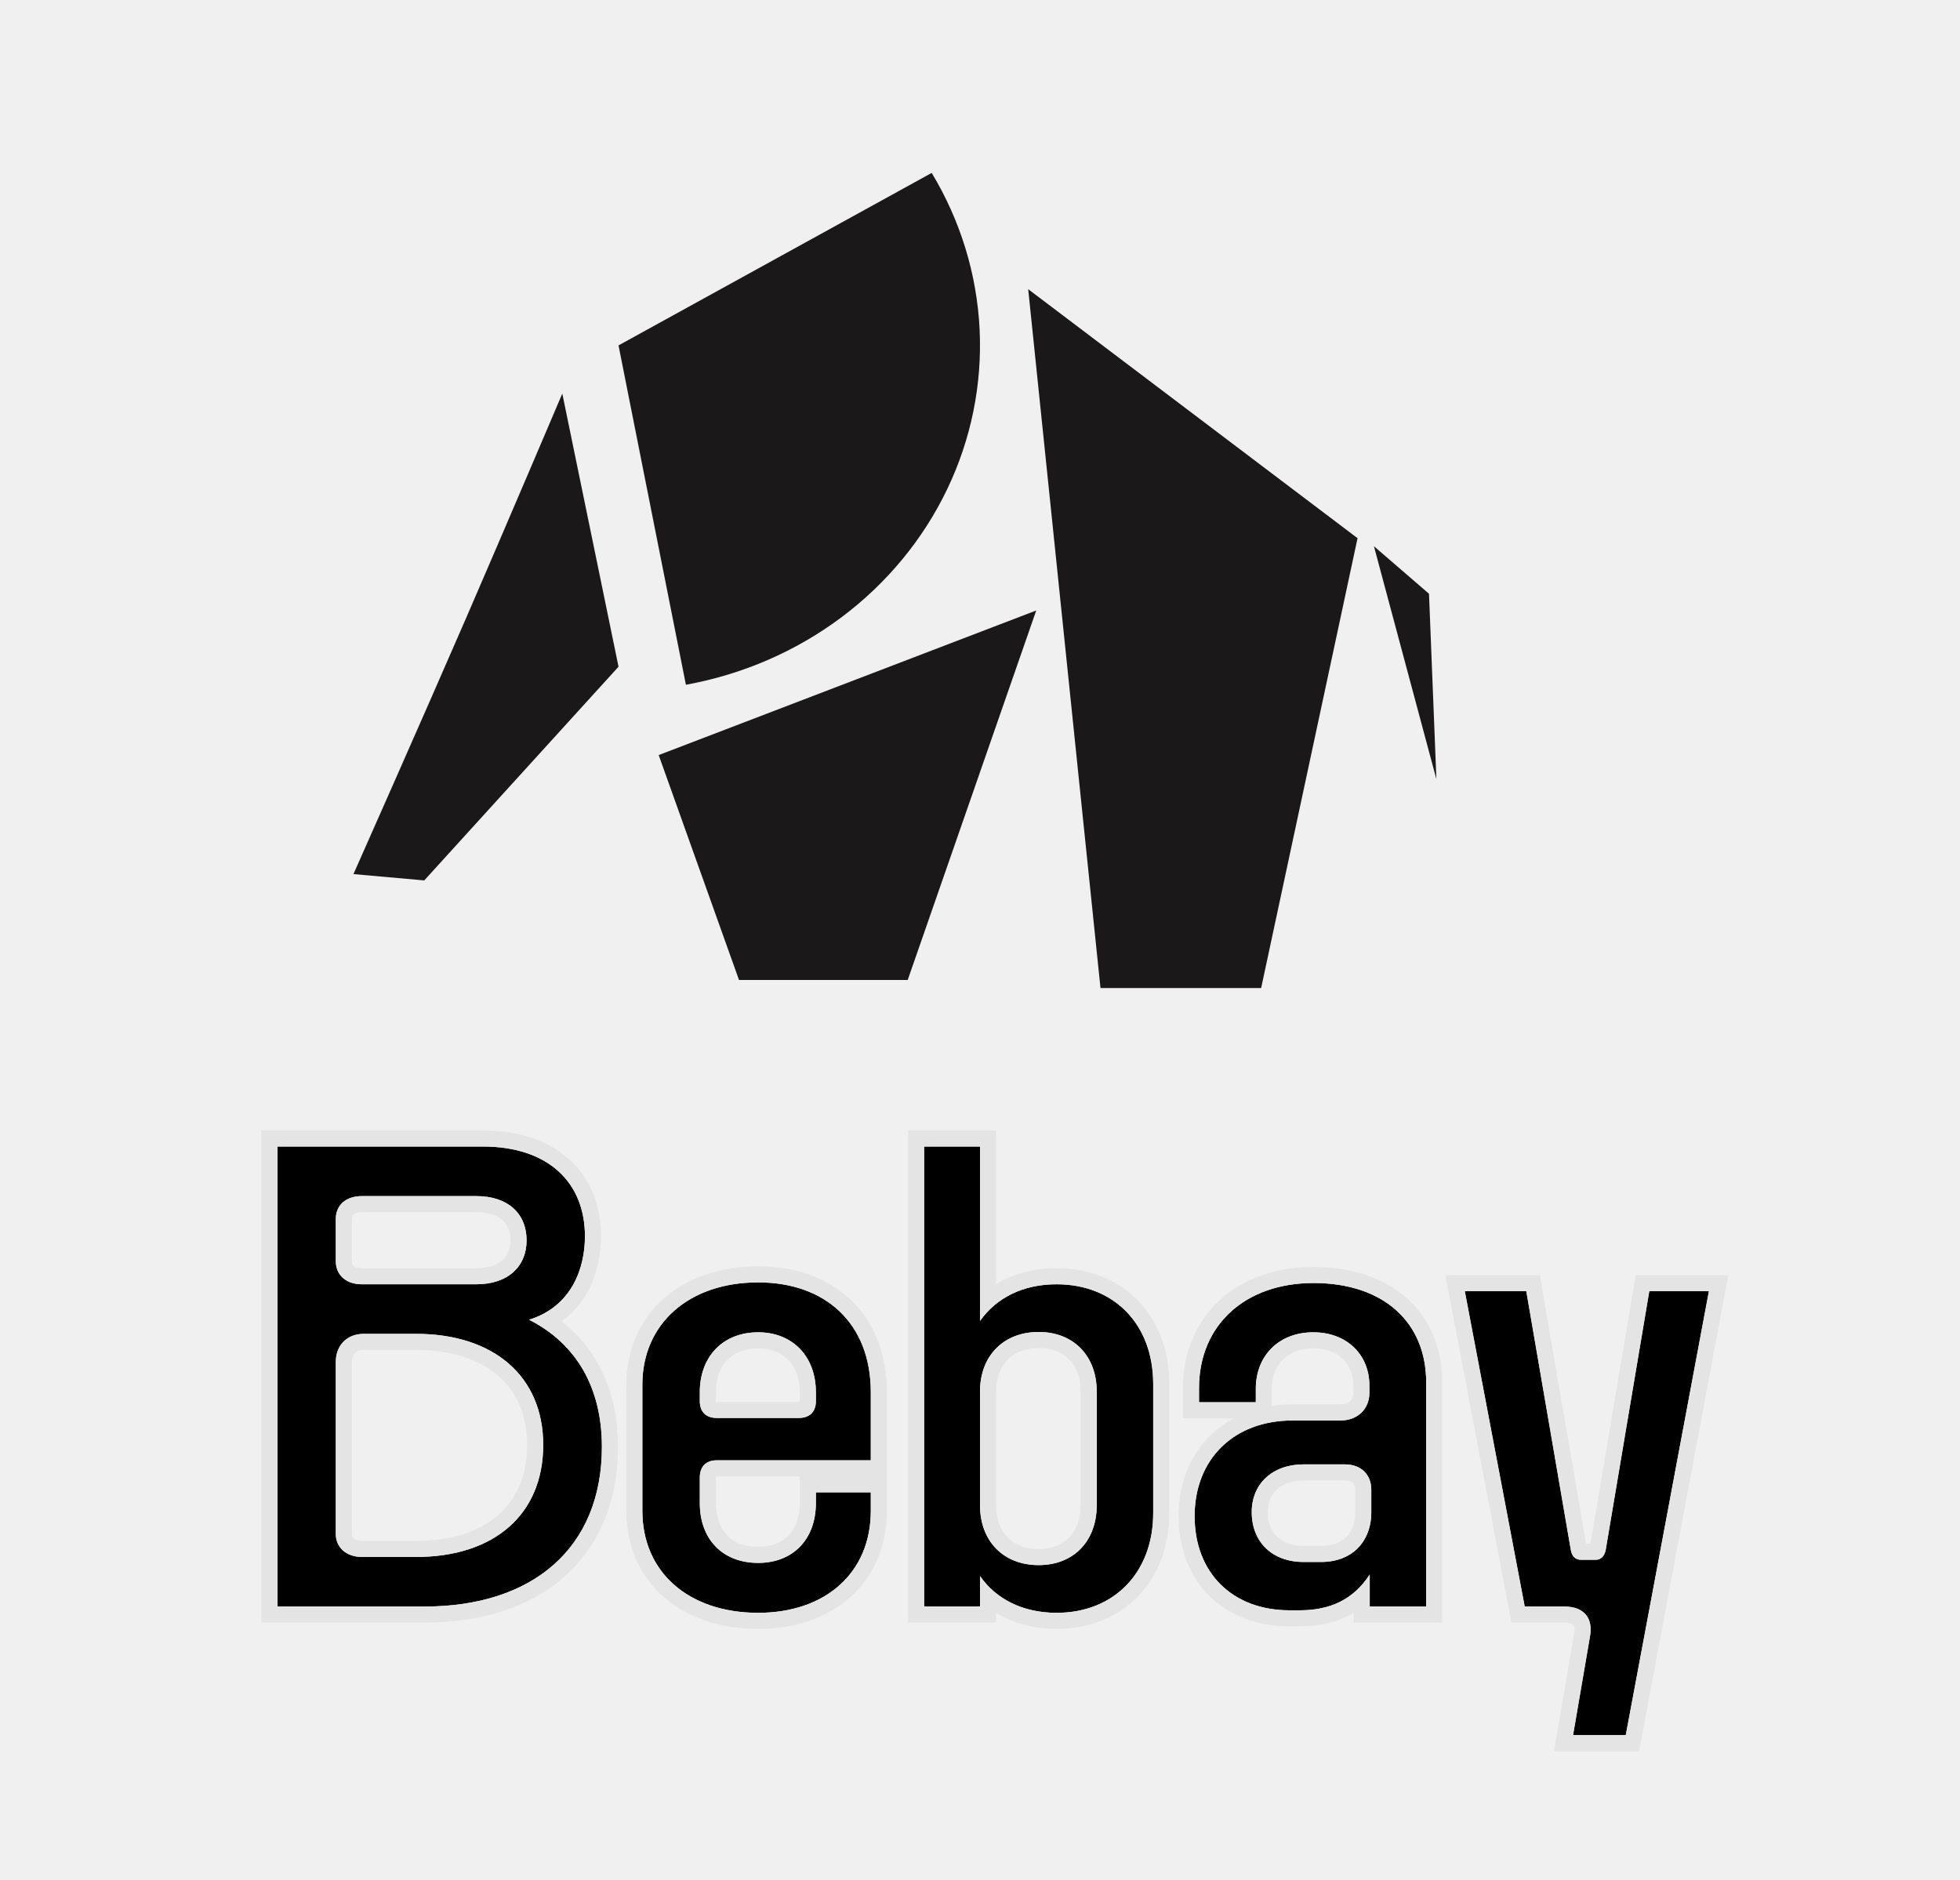
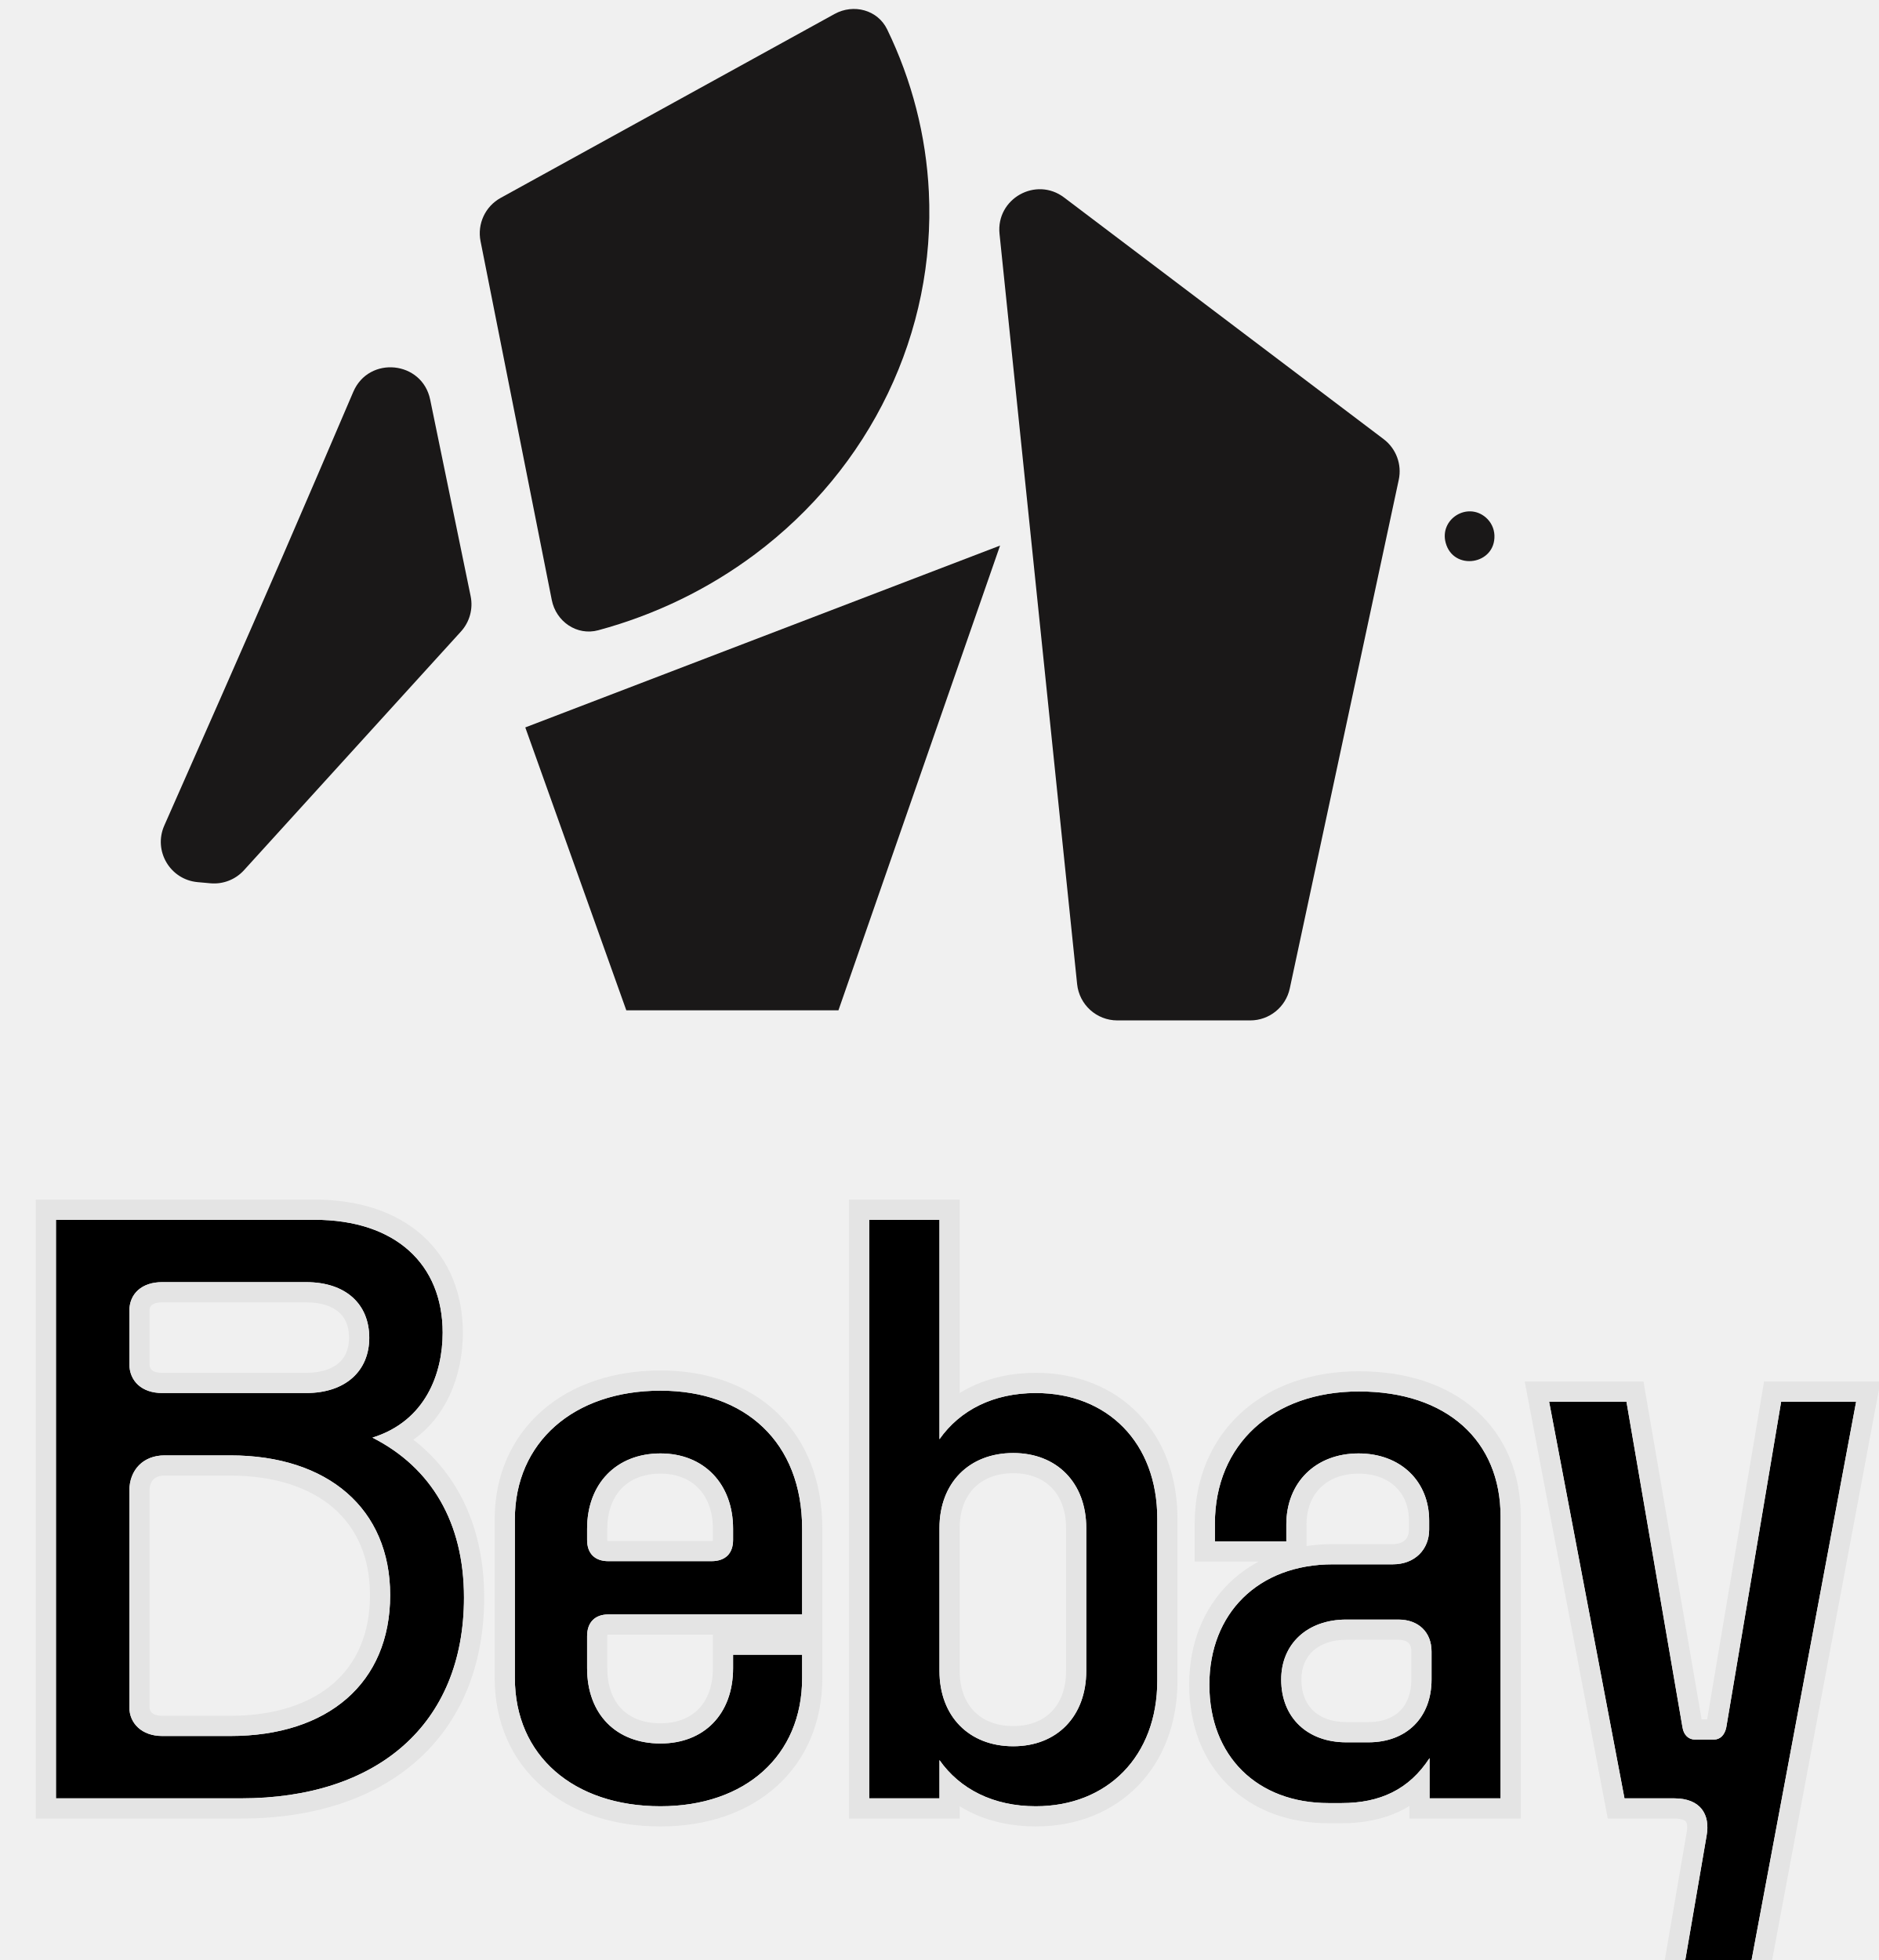
- <svg xmlns="http://www.w3.org/2000/svg" width="122" height="117" viewBox="0 0 122 117" fill="none">
-   <mask id="path-1-outside-1_208_285" maskUnits="userSpaceOnUse" x="16" y="70" width="92" height="40" fill="black">
-     <rect fill="white" x="16" y="70" width="92" height="40" />
-     <path d="M17.27 100V71.367H30.062C34.086 71.367 36.41 73.574 36.41 76.953C36.41 78.965 35.57 81.328 32.934 82.148C35.863 83.633 37.465 86.367 37.465 90.059C37.465 96.367 33.148 100 26.43 100H17.27ZM20.902 95.488C20.902 96.309 21.547 96.914 22.523 96.914H25.902C30.727 96.914 33.812 94.297 33.812 89.941C33.812 85.664 30.727 83.027 25.902 83.027H22.641C21.605 83.027 20.902 83.731 20.902 84.785V95.488ZM20.902 78.496C20.902 79.356 21.527 79.941 22.523 79.941H29.652C31.625 79.941 32.777 78.828 32.777 77.207C32.777 75.547 31.625 74.453 29.652 74.453H22.523C21.527 74.453 20.902 75.019 20.902 75.879V78.496ZM47.191 100.391C42.895 100.391 39.984 97.891 39.984 94.043V86.191C39.984 82.383 42.895 79.824 47.191 79.824C51.391 79.824 54.203 82.383 54.203 86.66V90.898H44.613C43.949 90.898 43.559 91.289 43.559 91.973V93.555C43.559 95.84 45.004 97.285 47.191 97.285C49.34 97.285 50.785 95.84 50.785 93.555V92.891H54.203V94.043C54.203 97.891 51.391 100.391 47.191 100.391ZM43.559 87.207C43.559 87.891 43.949 88.262 44.613 88.262H49.711C50.395 88.262 50.785 87.891 50.785 87.207V86.66C50.785 84.434 49.34 82.93 47.191 82.93C45.004 82.93 43.559 84.434 43.559 86.66V87.207ZM57.523 100V71.367H61V82.227C62.016 80.781 63.676 79.941 65.766 79.941C69.32 79.941 71.781 82.402 71.781 86.152V94.18C71.781 97.91 69.32 100.391 65.766 100.391C63.676 100.391 62.016 99.551 61 98.106V100H57.523ZM61 93.691C61 95.938 62.465 97.422 64.652 97.422C66.82 97.422 68.266 95.938 68.266 93.691V86.621C68.266 84.394 66.82 82.91 64.652 82.91C62.465 82.91 61 84.394 61 86.621V93.691ZM80.258 100.234C76.742 100.234 74.359 97.93 74.359 94.375C74.359 90.859 76.762 88.418 80.473 88.418H83.441C84.535 88.418 85.238 87.676 85.238 86.699V86.25C85.238 84.316 83.832 82.93 81.742 82.93C79.613 82.93 78.168 84.375 78.168 86.445V87.285H74.633V86.406C74.633 82.481 77.504 79.863 81.762 79.863C86.117 79.863 88.773 82.305 88.773 86.055V100H85.258V98.008C84.242 99.57 82.797 100.234 80.902 100.234H80.258ZM77.914 94.121C77.914 95.996 79.203 97.227 81.137 97.227H82.231C84.125 97.227 85.356 95.996 85.356 94.121V92.734C85.356 91.777 84.711 91.152 83.715 91.152H81.137C79.203 91.152 77.914 92.363 77.914 94.121ZM102.66 80.371H106.371L101.195 108.008H97.914L98.969 101.855C99.164 100.781 98.656 100 97.367 100H94.906L91.176 80.371H95.004L97.777 96.484C97.836 96.875 98.09 97.09 98.383 97.09H99.34C99.633 97.09 99.867 96.875 99.945 96.484L102.66 80.371Z" />
+ <svg xmlns="http://www.w3.org/2000/svg" width="93" height="97" viewBox="0 0 93 97" fill="none">
+   <mask id="path-1-outside-1_208_285" maskUnits="userSpaceOnUse" x="1" y="59" width="93" height="40" fill="black">
+     <rect fill="white" x="1" y="59" width="93" height="40" />
+     <path d="M2.77 89V60.367H15.562C19.586 60.367 21.91 62.574 21.91 65.953C21.91 67.965 21.07 70.328 18.434 71.148C21.363 72.633 22.965 75.367 22.965 79.059C22.965 85.367 18.648 89 11.93 89H2.77ZM6.402 84.488C6.402 85.309 7.047 85.914 8.023 85.914H11.402C16.227 85.914 19.312 83.297 19.312 78.941C19.312 74.664 16.227 72.027 11.402 72.027H8.141C7.105 72.027 6.402 72.731 6.402 73.785V84.488ZM6.402 67.496C6.402 68.356 7.027 68.941 8.023 68.941H15.152C17.125 68.941 18.277 67.828 18.277 66.207C18.277 64.547 17.125 63.453 15.152 63.453H8.023C7.027 63.453 6.402 64.019 6.402 64.879V67.496ZM32.691 89.391C28.395 89.391 25.484 86.891 25.484 83.043V75.191C25.484 71.383 28.395 68.824 32.691 68.824C36.891 68.824 39.703 71.383 39.703 75.66V79.898H30.113C29.449 79.898 29.059 80.289 29.059 80.973V82.555C29.059 84.84 30.504 86.285 32.691 86.285C34.84 86.285 36.285 84.84 36.285 82.555V81.891H39.703V83.043C39.703 86.891 36.891 89.391 32.691 89.391ZM29.059 76.207C29.059 76.891 29.449 77.262 30.113 77.262H35.211C35.895 77.262 36.285 76.891 36.285 76.207V75.66C36.285 73.434 34.84 71.93 32.691 71.93C30.504 71.93 29.059 73.434 29.059 75.66V76.207ZM43.023 89V60.367H46.5V71.227C47.516 69.781 49.176 68.941 51.266 68.941C54.82 68.941 57.281 71.402 57.281 75.152V83.18C57.281 86.91 54.82 89.391 51.266 89.391C49.176 89.391 47.516 88.551 46.5 87.106V89H43.023ZM46.5 82.691C46.5 84.938 47.965 86.422 50.152 86.422C52.32 86.422 53.766 84.938 53.766 82.691V75.621C53.766 73.394 52.32 71.91 50.152 71.91C47.965 71.91 46.5 73.394 46.5 75.621V82.691ZM65.758 89.234C62.242 89.234 59.859 86.93 59.859 83.375C59.859 79.859 62.262 77.418 65.973 77.418H68.941C70.035 77.418 70.738 76.676 70.738 75.699V75.25C70.738 73.316 69.332 71.93 67.242 71.93C65.113 71.93 63.668 73.375 63.668 75.445V76.285H60.133V75.406C60.133 71.481 63.004 68.863 67.262 68.863C71.617 68.863 74.273 71.305 74.273 75.055V89H70.758V87.008C69.742 88.57 68.297 89.234 66.402 89.234H65.758ZM63.414 83.121C63.414 84.996 64.703 86.227 66.637 86.227H67.731C69.625 86.227 70.856 84.996 70.856 83.121V81.734C70.856 80.777 70.211 80.152 69.215 80.152H66.637C64.703 80.152 63.414 81.363 63.414 83.121ZM88.16 69.371H91.871L86.695 97.008H83.414L84.469 90.856C84.664 89.781 84.156 89 82.867 89H80.406L76.676 69.371H80.504L83.277 85.484C83.336 85.875 83.59 86.09 83.883 86.09H84.84C85.133 86.09 85.367 85.875 85.445 85.484L88.16 69.371Z" />
  </mask>
-   <path d="M17.27 100V71.367H30.062C34.086 71.367 36.41 73.574 36.41 76.953C36.41 78.965 35.57 81.328 32.934 82.148C35.863 83.633 37.465 86.367 37.465 90.059C37.465 96.367 33.148 100 26.43 100H17.27ZM20.902 95.488C20.902 96.309 21.547 96.914 22.523 96.914H25.902C30.727 96.914 33.812 94.297 33.812 89.941C33.812 85.664 30.727 83.027 25.902 83.027H22.641C21.605 83.027 20.902 83.731 20.902 84.785V95.488ZM20.902 78.496C20.902 79.356 21.527 79.941 22.523 79.941H29.652C31.625 79.941 32.777 78.828 32.777 77.207C32.777 75.547 31.625 74.453 29.652 74.453H22.523C21.527 74.453 20.902 75.019 20.902 75.879V78.496ZM47.191 100.391C42.895 100.391 39.984 97.891 39.984 94.043V86.191C39.984 82.383 42.895 79.824 47.191 79.824C51.391 79.824 54.203 82.383 54.203 86.66V90.898H44.613C43.949 90.898 43.559 91.289 43.559 91.973V93.555C43.559 95.84 45.004 97.285 47.191 97.285C49.34 97.285 50.785 95.84 50.785 93.555V92.891H54.203V94.043C54.203 97.891 51.391 100.391 47.191 100.391ZM43.559 87.207C43.559 87.891 43.949 88.262 44.613 88.262H49.711C50.395 88.262 50.785 87.891 50.785 87.207V86.66C50.785 84.434 49.34 82.93 47.191 82.93C45.004 82.93 43.559 84.434 43.559 86.66V87.207ZM57.523 100V71.367H61V82.227C62.016 80.781 63.676 79.941 65.766 79.941C69.32 79.941 71.781 82.402 71.781 86.152V94.18C71.781 97.91 69.32 100.391 65.766 100.391C63.676 100.391 62.016 99.551 61 98.106V100H57.523ZM61 93.691C61 95.938 62.465 97.422 64.652 97.422C66.82 97.422 68.266 95.938 68.266 93.691V86.621C68.266 84.394 66.82 82.91 64.652 82.91C62.465 82.91 61 84.394 61 86.621V93.691ZM80.258 100.234C76.742 100.234 74.359 97.93 74.359 94.375C74.359 90.859 76.762 88.418 80.473 88.418H83.441C84.535 88.418 85.238 87.676 85.238 86.699V86.25C85.238 84.316 83.832 82.93 81.742 82.93C79.613 82.93 78.168 84.375 78.168 86.445V87.285H74.633V86.406C74.633 82.481 77.504 79.863 81.762 79.863C86.117 79.863 88.773 82.305 88.773 86.055V100H85.258V98.008C84.242 99.57 82.797 100.234 80.902 100.234H80.258ZM77.914 94.121C77.914 95.996 79.203 97.227 81.137 97.227H82.231C84.125 97.227 85.356 95.996 85.356 94.121V92.734C85.356 91.777 84.711 91.152 83.715 91.152H81.137C79.203 91.152 77.914 92.363 77.914 94.121ZM102.66 80.371H106.371L101.195 108.008H97.914L98.969 101.855C99.164 100.781 98.656 100 97.367 100H94.906L91.176 80.371H95.004L97.777 96.484C97.836 96.875 98.09 97.09 98.383 97.09H99.34C99.633 97.09 99.867 96.875 99.945 96.484L102.66 80.371Z" fill="black" />
-   <path d="M17.27 100H16.27V101H17.27V100ZM17.27 71.367V70.367H16.27V71.367H17.27ZM32.934 82.148L32.636 81.194L30.282 81.926L32.482 83.04L32.934 82.148ZM18.27 100V71.367H16.27V100H18.27ZM17.27 72.367H30.062V70.367H17.27V72.367ZM30.062 72.367C31.897 72.367 33.222 72.869 34.077 73.637C34.919 74.394 35.41 75.504 35.41 76.953H37.41C37.41 75.023 36.739 73.34 35.413 72.149C34.1 70.969 32.251 70.367 30.062 70.367V72.367ZM35.41 76.953C35.41 78.733 34.687 80.556 32.636 81.194L33.231 83.103C36.454 82.101 37.41 79.197 37.41 76.953H35.41ZM32.482 83.04C35.037 84.335 36.465 86.699 36.465 90.059H38.465C38.465 86.035 36.69 82.931 33.386 81.256L32.482 83.04ZM36.465 90.059C36.465 92.972 35.477 95.167 33.804 96.646C32.116 98.139 29.617 99 26.43 99V101C29.961 101 32.98 100.045 35.129 98.144C37.294 96.23 38.465 93.454 38.465 90.059H36.465ZM26.43 99H17.27V101H26.43V99ZM19.902 95.488C19.902 96.174 20.178 96.804 20.679 97.253C21.174 97.697 21.829 97.914 22.523 97.914V95.914C22.241 95.914 22.086 95.829 22.014 95.764C21.949 95.706 21.902 95.623 21.902 95.488H19.902ZM22.523 97.914H25.902V95.914H22.523V97.914ZM25.902 97.914C28.488 97.914 30.721 97.212 32.324 95.815C33.943 94.403 34.812 92.371 34.812 89.941H32.812C32.812 91.868 32.139 93.322 31.009 94.307C29.863 95.307 28.141 95.914 25.902 95.914V97.914ZM34.812 89.941C34.812 87.546 33.939 85.53 32.322 84.125C30.721 82.735 28.489 82.027 25.902 82.027V84.027C28.14 84.027 29.863 84.638 31.011 85.635C32.143 86.619 32.812 88.059 32.812 89.941H34.812ZM25.902 82.027H22.641V84.027H25.902V82.027ZM22.641 82.027C21.891 82.027 21.189 82.287 20.673 82.806C20.158 83.326 19.902 84.031 19.902 84.785H21.902C21.902 84.485 21.998 84.311 22.093 84.215C22.188 84.12 22.355 84.027 22.641 84.027V82.027ZM19.902 84.785V95.488H21.902V84.785H19.902ZM19.902 78.496C19.902 79.181 20.159 79.821 20.669 80.283C21.17 80.736 21.832 80.941 22.523 80.941V78.941C22.219 78.941 22.07 78.854 22.01 78.799C21.959 78.753 21.902 78.671 21.902 78.496H19.902ZM22.523 80.941H29.652V78.941H22.523V80.941ZM29.652 80.941C30.823 80.941 31.863 80.609 32.623 79.926C33.394 79.233 33.777 78.266 33.777 77.207H31.777C31.777 77.769 31.585 78.169 31.286 78.439C30.977 78.717 30.454 78.941 29.652 78.941V80.941ZM33.777 77.207C33.777 76.134 33.398 75.16 32.623 74.464C31.861 73.778 30.818 73.453 29.652 73.453V75.453C30.459 75.453 30.979 75.675 31.286 75.951C31.581 76.216 31.777 76.62 31.777 77.207H33.777ZM29.652 73.453H22.523V75.453H29.652V73.453ZM22.523 73.453C21.84 73.453 21.18 73.649 20.676 74.096C20.16 74.553 19.902 75.192 19.902 75.879H21.902C21.902 75.706 21.957 75.632 22.003 75.592C22.061 75.541 22.21 75.453 22.523 75.453V73.453ZM19.902 75.879V78.496H21.902V75.879H19.902ZM54.203 90.898V91.898H55.203V90.898H54.203ZM50.785 92.891V91.891H49.785V92.891H50.785ZM54.203 92.891H55.203V91.891H54.203V92.891ZM47.191 99.391C45.232 99.391 43.681 98.822 42.635 97.907C41.601 97.003 40.984 95.698 40.984 94.043H38.984C38.984 96.236 39.822 98.104 41.318 99.412C42.801 100.709 44.853 101.391 47.191 101.391V99.391ZM40.984 94.043V86.191H38.984V94.043H40.984ZM40.984 86.191C40.984 84.558 41.6 83.245 42.638 82.329C43.687 81.404 45.238 80.824 47.191 80.824V78.824C44.848 78.824 42.796 79.523 41.315 80.83C39.824 82.146 38.984 84.016 38.984 86.191H40.984ZM47.191 80.824C49.089 80.824 50.575 81.399 51.581 82.361C52.581 83.317 53.203 84.748 53.203 86.66H55.203C55.203 84.295 54.42 82.308 52.963 80.915C51.513 79.528 49.493 78.824 47.191 78.824V80.824ZM53.203 86.66V90.898H55.203V86.66H53.203ZM54.203 89.898H44.613V91.898H54.203V89.898ZM44.613 89.898C44.086 89.898 43.539 90.058 43.125 90.477C42.713 90.894 42.559 91.443 42.559 91.973H44.559C44.559 91.896 44.57 91.859 44.573 91.85C44.575 91.844 44.57 91.86 44.549 91.882C44.528 91.903 44.51 91.91 44.51 91.91C44.514 91.909 44.544 91.898 44.613 91.898V89.898ZM42.559 91.973V93.555H44.559V91.973H42.559ZM42.559 93.555C42.559 94.911 42.991 96.111 43.841 96.977C44.692 97.844 45.872 98.285 47.191 98.285V96.285C46.323 96.285 45.687 96.003 45.269 95.576C44.849 95.148 44.559 94.484 44.559 93.555H42.559ZM47.191 98.285C48.496 98.285 49.666 97.841 50.511 96.974C51.353 96.109 51.785 94.911 51.785 93.555H49.785C49.785 94.484 49.495 95.15 49.077 95.579C48.662 96.006 48.035 96.285 47.191 96.285V98.285ZM51.785 93.555V92.891H49.785V93.555H51.785ZM50.785 93.891H54.203V91.891H50.785V93.891ZM53.203 92.891V94.043H55.203V92.891H53.203ZM53.203 94.043C53.203 95.709 52.602 97.017 51.603 97.917C50.593 98.826 49.096 99.391 47.191 99.391V101.391C49.487 101.391 51.495 100.706 52.941 99.403C54.398 98.091 55.203 96.225 55.203 94.043H53.203ZM42.559 87.207C42.559 87.737 42.714 88.287 43.135 88.703C43.553 89.115 44.099 89.262 44.613 89.262V87.262C44.539 87.262 44.504 87.251 44.498 87.249C44.496 87.248 44.5 87.249 44.509 87.255C44.517 87.26 44.528 87.268 44.539 87.279C44.55 87.29 44.559 87.301 44.565 87.31C44.57 87.319 44.572 87.324 44.571 87.322C44.57 87.318 44.559 87.284 44.559 87.207H42.559ZM44.613 89.262H49.711V87.262H44.613V89.262ZM49.711 89.262C50.227 89.262 50.778 89.12 51.202 88.707C51.63 88.291 51.785 87.738 51.785 87.207H49.785C49.785 87.284 49.774 87.317 49.773 87.32C49.773 87.322 49.775 87.316 49.781 87.306C49.787 87.296 49.796 87.285 49.807 87.274C49.831 87.25 49.85 87.245 49.843 87.247C49.833 87.25 49.793 87.262 49.711 87.262V89.262ZM51.785 87.207V86.66H49.785V87.207H51.785ZM51.785 86.66C51.785 85.328 51.349 84.134 50.514 83.266C49.676 82.396 48.507 81.93 47.191 81.93V83.93C48.024 83.93 48.652 84.216 49.074 84.653C49.498 85.095 49.785 85.766 49.785 86.66H51.785ZM47.191 81.93C45.861 81.93 44.682 82.392 43.837 83.264C42.995 84.132 42.559 85.328 42.559 86.66H44.559C44.559 85.766 44.845 85.097 45.272 84.656C45.697 84.219 46.334 83.93 47.191 83.93V81.93ZM42.559 86.66V87.207H44.559V86.66H42.559ZM57.523 100H56.523V101H57.523V100ZM57.523 71.367V70.367H56.523V71.367H57.523ZM61 71.367H62V70.367H61V71.367ZM61 82.227H60V85.389L61.818 82.802L61 82.227ZM61 98.106L61.818 97.531L60 94.943V98.106H61ZM61 100V101H62V100H61ZM58.523 100V71.367H56.523V100H58.523ZM57.523 72.367H61V70.367H57.523V72.367ZM60 71.367V82.227H62V71.367H60ZM61.818 82.802C62.624 81.654 63.961 80.941 65.766 80.941V78.941C63.391 78.941 61.407 79.908 60.182 81.652L61.818 82.802ZM65.766 80.941C67.305 80.941 68.541 81.47 69.391 82.34C70.243 83.211 70.781 84.5 70.781 86.152H72.781C72.781 84.055 72.089 82.238 70.822 80.942C69.553 79.644 67.781 78.941 65.766 78.941V80.941ZM70.781 86.152V94.18H72.781V86.152H70.781ZM70.781 94.18C70.781 95.821 70.244 97.111 69.391 97.986C68.539 98.859 67.303 99.391 65.766 99.391V101.391C67.783 101.391 69.555 100.682 70.822 99.382C72.088 98.084 72.781 96.269 72.781 94.18H70.781ZM65.766 99.391C63.961 99.391 62.624 98.678 61.818 97.531L60.182 98.68C61.407 100.424 63.391 101.391 65.766 101.391V99.391ZM60 98.106V100H62V98.106H60ZM61 99H57.523V101H61V99ZM60 93.691C60 95.035 60.442 96.233 61.292 97.099C62.144 97.967 63.326 98.422 64.652 98.422V96.422C63.791 96.422 63.148 96.135 62.72 95.698C62.29 95.261 62 94.594 62 93.691H60ZM64.652 98.422C65.972 98.422 67.146 97.965 67.99 97.095C68.831 96.228 69.266 95.032 69.266 93.691H67.266C67.266 94.597 66.978 95.266 66.554 95.703C66.133 96.137 65.501 96.422 64.652 96.422V98.422ZM69.266 93.691V86.621H67.266V93.691H69.266ZM69.266 86.621C69.266 85.288 68.829 84.097 67.989 83.233C67.145 82.367 65.972 81.91 64.652 81.91V83.91C65.501 83.91 66.134 84.196 66.555 84.628C66.979 85.063 67.266 85.727 67.266 86.621H69.266ZM64.652 81.91C63.326 81.91 62.145 82.365 61.293 83.229C60.444 84.092 60 85.285 60 86.621H62C62 85.731 62.289 85.069 62.718 84.632C63.147 84.198 63.791 83.91 64.652 83.91V81.91ZM60 86.621V93.691H62V86.621H60ZM78.168 87.285V88.285H79.168V87.285H78.168ZM74.633 87.285H73.633V88.285H74.633V87.285ZM88.773 100V101H89.773V100H88.773ZM85.258 100H84.258V101H85.258V100ZM85.258 98.008H86.258V94.634L84.419 97.463L85.258 98.008ZM80.258 99.234C78.722 99.234 77.513 98.735 76.692 97.926C75.873 97.118 75.359 95.923 75.359 94.375H73.359C73.359 96.382 74.037 98.116 75.288 99.35C76.538 100.582 78.278 101.234 80.258 101.234V99.234ZM75.359 94.375C75.359 92.851 75.876 91.629 76.727 90.79C77.578 89.951 78.841 89.418 80.473 89.418V87.418C78.393 87.418 76.6 88.106 75.322 89.366C74.044 90.626 73.359 92.384 73.359 94.375H75.359ZM80.473 89.418H83.441V87.418H80.473V89.418ZM83.441 89.418C84.221 89.418 84.932 89.149 85.451 88.638C85.97 88.127 86.238 87.433 86.238 86.699H84.238C84.238 86.942 84.155 87.108 84.049 87.212C83.943 87.316 83.756 87.418 83.441 87.418V89.418ZM86.238 86.699V86.25H84.238V86.699H86.238ZM86.238 86.25C86.238 85.032 85.79 83.935 84.966 83.143C84.145 82.354 83.012 81.93 81.742 81.93V83.93C82.562 83.93 83.177 84.198 83.581 84.586C83.983 84.972 84.238 85.534 84.238 86.25H86.238ZM81.742 81.93C80.446 81.93 79.29 82.374 78.454 83.2C77.617 84.027 77.168 85.171 77.168 86.445H79.168C79.168 85.649 79.441 85.036 79.86 84.622C80.279 84.208 80.909 83.93 81.742 83.93V81.93ZM77.168 86.445V87.285H79.168V86.445H77.168ZM78.168 86.285H74.633V88.285H78.168V86.285ZM75.633 87.285V86.406H73.633V87.285H75.633ZM75.633 86.406C75.633 84.7 76.25 83.34 77.276 82.4C78.31 81.453 79.837 80.863 81.762 80.863V78.863C79.429 78.863 77.391 79.582 75.925 80.925C74.451 82.275 73.633 84.187 73.633 86.406H75.633ZM81.762 80.863C83.758 80.863 85.252 81.421 86.235 82.299C87.206 83.165 87.773 84.429 87.773 86.055H89.773C89.773 83.931 89.013 82.098 87.567 80.807C86.133 79.526 84.121 78.863 81.762 78.863V80.863ZM87.773 86.055V100H89.773V86.055H87.773ZM88.773 99H85.258V101H88.773V99ZM86.258 100V98.008H84.258V100H86.258ZM84.419 97.463C83.616 98.699 82.513 99.234 80.902 99.234V101.234C83.081 101.234 84.868 100.442 86.096 98.553L84.419 97.463ZM80.902 99.234H80.258V101.234H80.902V99.234ZM76.914 94.121C76.914 95.296 77.323 96.345 78.107 97.098C78.887 97.848 79.956 98.227 81.137 98.227V96.227C80.384 96.227 79.841 95.99 79.493 95.656C79.149 95.325 78.914 94.821 78.914 94.121H76.914ZM81.137 98.227H82.231V96.227H81.137V98.227ZM82.231 98.227C83.398 98.227 84.448 97.843 85.209 97.086C85.97 96.328 86.356 95.282 86.356 94.121H84.356C84.356 94.835 84.126 95.342 83.798 95.668C83.47 95.995 82.957 96.227 82.231 96.227V98.227ZM86.356 94.121V92.734H84.356V94.121H86.356ZM86.356 92.734C86.356 92.024 86.111 91.355 85.603 90.865C85.099 90.378 84.424 90.152 83.715 90.152V92.152C84.002 92.152 84.147 92.239 84.214 92.304C84.278 92.365 84.356 92.487 84.356 92.734H86.356ZM83.715 90.152H81.137V92.152H83.715V90.152ZM81.137 90.152C79.961 90.152 78.899 90.523 78.121 91.244C77.337 91.97 76.914 92.986 76.914 94.121H78.914C78.914 93.498 79.136 93.03 79.48 92.711C79.83 92.387 80.379 92.152 81.137 92.152V90.152ZM102.66 80.371V79.371H101.815L101.674 80.205L102.66 80.371ZM106.371 80.371L107.354 80.555L107.576 79.371H106.371V80.371ZM101.195 108.008V109.008H102.025L102.178 108.192L101.195 108.008ZM97.914 108.008L96.928 107.839L96.728 109.008H97.914V108.008ZM98.969 101.855L97.985 101.677L97.983 101.687L98.969 101.855ZM94.906 100L93.924 100.187L94.078 101H94.906V100ZM91.176 80.371V79.371H89.968L90.193 80.558L91.176 80.371ZM95.004 80.371L95.989 80.201L95.847 79.371H95.004V80.371ZM97.777 96.484L98.766 96.336L98.765 96.325L98.763 96.315L97.777 96.484ZM99.945 96.484L100.926 96.68L100.929 96.665L100.931 96.65L99.945 96.484ZM102.66 81.371H106.371V79.371H102.66V81.371ZM105.388 80.187L100.212 107.824L102.178 108.192L107.354 80.555L105.388 80.187ZM101.195 107.008H97.914V109.008H101.195V107.008ZM98.9 108.177L99.954 102.024L97.983 101.687L96.928 107.839L98.9 108.177ZM99.953 102.034C100.082 101.321 100.009 100.529 99.505 99.9C98.993 99.26 98.207 99 97.367 99V101C97.817 101 97.929 101.131 97.944 101.15C97.968 101.18 98.05 101.316 97.985 101.677L99.953 102.034ZM97.367 99H94.906V101H97.367V99ZM95.889 99.813L92.158 80.184L90.193 80.558L93.924 100.187L95.889 99.813ZM91.176 81.371H95.004V79.371H91.176V81.371ZM94.018 80.541L96.792 96.654L98.763 96.315L95.989 80.201L94.018 80.541ZM96.788 96.633C96.907 97.421 97.507 98.09 98.383 98.09V96.09C98.49 96.09 98.602 96.133 98.683 96.21C98.76 96.284 98.768 96.348 98.766 96.336L96.788 96.633ZM98.383 98.09H99.34V96.09H98.383V98.09ZM99.34 98.09C100.251 98.09 100.785 97.384 100.926 96.68L98.965 96.288C98.956 96.335 98.954 96.287 99.024 96.218C99.06 96.183 99.109 96.149 99.17 96.124C99.23 96.1 99.289 96.09 99.34 96.09V98.09ZM100.931 96.65L103.646 80.537L101.674 80.205L98.959 96.318L100.931 96.65Z" fill="#E4E4E4" mask="url(#path-1-outside-1_208_285)" />
-   <path d="M46 61L41 47L64.5 38L56.5 61H46Z" fill="#1A1818" />
-   <path d="M84.5 33.5L64 18L68.5 61.5H78.5L84.5 33.5Z" fill="#1A1818" />
-   <path d="M57.993 10.763C59.787 13.736 60.809 17.076 60.976 20.504C61.142 23.932 60.448 27.348 58.95 30.466C57.452 33.585 55.195 36.316 52.367 38.431C49.539 40.546 46.222 41.983 42.694 42.623L38.5 21.5L57.993 10.763Z" fill="#1A1818" />
-   <path d="M26.408 54.802L38.5 41.5L35 24.5C35 24.5 31.367 33.043 29 38.5C26.299 44.727 22.001 54.409 22.001 54.409L26.408 54.802Z" fill="#1A1818" />
-   <path d="M89.408 48.501L85.52 34L88.948 36.959L89.408 48.501Z" fill="#1A1818" />
+   <path d="M2.77 89V60.367H15.562C19.586 60.367 21.91 62.574 21.91 65.953C21.91 67.965 21.07 70.328 18.434 71.148C21.363 72.633 22.965 75.367 22.965 79.059C22.965 85.367 18.648 89 11.93 89H2.77ZM6.402 84.488C6.402 85.309 7.047 85.914 8.023 85.914H11.402C16.227 85.914 19.312 83.297 19.312 78.941C19.312 74.664 16.227 72.027 11.402 72.027H8.141C7.105 72.027 6.402 72.731 6.402 73.785V84.488ZM6.402 67.496C6.402 68.356 7.027 68.941 8.023 68.941H15.152C17.125 68.941 18.277 67.828 18.277 66.207C18.277 64.547 17.125 63.453 15.152 63.453H8.023C7.027 63.453 6.402 64.019 6.402 64.879V67.496ZM32.691 89.391C28.395 89.391 25.484 86.891 25.484 83.043V75.191C25.484 71.383 28.395 68.824 32.691 68.824C36.891 68.824 39.703 71.383 39.703 75.66V79.898H30.113C29.449 79.898 29.059 80.289 29.059 80.973V82.555C29.059 84.84 30.504 86.285 32.691 86.285C34.84 86.285 36.285 84.84 36.285 82.555V81.891H39.703V83.043C39.703 86.891 36.891 89.391 32.691 89.391ZM29.059 76.207C29.059 76.891 29.449 77.262 30.113 77.262H35.211C35.895 77.262 36.285 76.891 36.285 76.207V75.66C36.285 73.434 34.84 71.93 32.691 71.93C30.504 71.93 29.059 73.434 29.059 75.66V76.207ZM43.023 89V60.367H46.5V71.227C47.516 69.781 49.176 68.941 51.266 68.941C54.82 68.941 57.281 71.402 57.281 75.152V83.18C57.281 86.91 54.82 89.391 51.266 89.391C49.176 89.391 47.516 88.551 46.5 87.106V89H43.023ZM46.5 82.691C46.5 84.938 47.965 86.422 50.152 86.422C52.32 86.422 53.766 84.938 53.766 82.691V75.621C53.766 73.394 52.32 71.91 50.152 71.91C47.965 71.91 46.5 73.394 46.5 75.621V82.691ZM65.758 89.234C62.242 89.234 59.859 86.93 59.859 83.375C59.859 79.859 62.262 77.418 65.973 77.418H68.941C70.035 77.418 70.738 76.676 70.738 75.699V75.25C70.738 73.316 69.332 71.93 67.242 71.93C65.113 71.93 63.668 73.375 63.668 75.445V76.285H60.133V75.406C60.133 71.481 63.004 68.863 67.262 68.863C71.617 68.863 74.273 71.305 74.273 75.055V89H70.758V87.008C69.742 88.57 68.297 89.234 66.402 89.234H65.758ZM63.414 83.121C63.414 84.996 64.703 86.227 66.637 86.227H67.731C69.625 86.227 70.856 84.996 70.856 83.121V81.734C70.856 80.777 70.211 80.152 69.215 80.152H66.637C64.703 80.152 63.414 81.363 63.414 83.121ZM88.16 69.371H91.871L86.695 97.008H83.414L84.469 90.856C84.664 89.781 84.156 89 82.867 89H80.406L76.676 69.371H80.504L83.277 85.484C83.336 85.875 83.59 86.09 83.883 86.09H84.84C85.133 86.09 85.367 85.875 85.445 85.484L88.16 69.371Z" fill="black" />
+   <path d="M2.77 89H1.77V90H2.77V89ZM2.77 60.367V59.367H1.77V60.367H2.77ZM18.434 71.148L18.137 70.194L15.782 70.926L17.982 72.04L18.434 71.148ZM3.77 89V60.367H1.77V89H3.77ZM2.77 61.367H15.562V59.367H2.77V61.367ZM15.562 61.367C17.397 61.367 18.722 61.869 19.577 62.637C20.419 63.394 20.91 64.504 20.91 65.953H22.91C22.91 64.023 22.239 62.34 20.913 61.149C19.6 59.969 17.751 59.367 15.562 59.367V61.367ZM20.91 65.953C20.91 67.733 20.187 69.556 18.137 70.194L18.731 72.103C21.954 71.101 22.91 68.197 22.91 65.953H20.91ZM17.982 72.04C20.537 73.335 21.965 75.699 21.965 79.059H23.965C23.965 75.035 22.19 71.931 18.886 70.256L17.982 72.04ZM21.965 79.059C21.965 81.972 20.977 84.167 19.304 85.646C17.616 87.139 15.117 88 11.93 88V90C15.461 90 18.48 89.044 20.629 87.144C22.794 85.23 23.965 82.454 23.965 79.059H21.965ZM11.93 88H2.77V90H11.93V88ZM5.402 84.488C5.402 85.174 5.678 85.804 6.179 86.253C6.674 86.697 7.329 86.914 8.023 86.914V84.914C7.741 84.914 7.586 84.829 7.514 84.764C7.449 84.706 7.402 84.623 7.402 84.488H5.402ZM8.023 86.914H11.402V84.914H8.023V86.914ZM11.402 86.914C13.988 86.914 16.221 86.212 17.824 84.815C19.443 83.403 20.312 81.371 20.312 78.941H18.312C18.312 80.868 17.639 82.322 16.509 83.307C15.363 84.307 13.641 84.914 11.402 84.914V86.914ZM20.312 78.941C20.312 76.546 19.439 74.53 17.822 73.125C16.221 71.735 13.989 71.027 11.402 71.027V73.027C13.639 73.027 15.363 73.638 16.511 74.635C17.643 75.619 18.312 77.059 18.312 78.941H20.312ZM11.402 71.027H8.141V73.027H11.402V71.027ZM8.141 71.027C7.391 71.027 6.689 71.287 6.173 71.806C5.658 72.326 5.402 73.031 5.402 73.785H7.402C7.402 73.485 7.498 73.311 7.593 73.215C7.688 73.12 7.855 73.027 8.141 73.027V71.027ZM5.402 73.785V84.488H7.402V73.785H5.402ZM5.402 67.496C5.402 68.181 5.659 68.821 6.169 69.283C6.67 69.736 7.332 69.941 8.023 69.941V67.941C7.719 67.941 7.57 67.854 7.51 67.799C7.459 67.753 7.402 67.671 7.402 67.496H5.402ZM8.023 69.941H15.152V67.941H8.023V69.941ZM15.152 69.941C16.323 69.941 17.363 69.609 18.123 68.926C18.893 68.233 19.277 67.266 19.277 66.207H17.277C17.277 66.769 17.085 67.169 16.786 67.439C16.477 67.717 15.954 67.941 15.152 67.941V69.941ZM19.277 66.207C19.277 65.134 18.898 64.16 18.123 63.464C17.361 62.778 16.318 62.453 15.152 62.453V64.453C15.959 64.453 16.479 64.675 16.786 64.951C17.081 65.216 17.277 65.62 17.277 66.207H19.277ZM15.152 62.453H8.023V64.453H15.152V62.453ZM8.023 62.453C7.34 62.453 6.68 62.649 6.176 63.096C5.66 63.553 5.402 64.192 5.402 64.879H7.402C7.402 64.706 7.457 64.632 7.503 64.592C7.561 64.541 7.71 64.453 8.023 64.453V62.453ZM5.402 64.879V67.496H7.402V64.879H5.402ZM39.703 79.898V80.898H40.703V79.898H39.703ZM36.285 81.891V80.891H35.285V81.891H36.285ZM39.703 81.891H40.703V80.891H39.703V81.891ZM32.691 88.391C30.732 88.391 29.181 87.822 28.135 86.907C27.101 86.003 26.484 84.698 26.484 83.043H24.484C24.484 85.236 25.322 87.104 26.818 88.412C28.301 89.709 30.354 90.391 32.691 90.391V88.391ZM26.484 83.043V75.191H24.484V83.043H26.484ZM26.484 75.191C26.484 73.558 27.1 72.245 28.138 71.329C29.187 70.404 30.738 69.824 32.691 69.824V67.824C30.348 67.824 28.296 68.523 26.815 69.83C25.323 71.146 24.484 73.016 24.484 75.191H26.484ZM32.691 69.824C34.589 69.824 36.075 70.399 37.081 71.361C38.08 72.317 38.703 73.748 38.703 75.66H40.703C40.703 73.295 39.92 71.308 38.463 69.915C37.013 68.528 34.993 67.824 32.691 67.824V69.824ZM38.703 75.66V79.898H40.703V75.66H38.703ZM39.703 78.898H30.113V80.898H39.703V78.898ZM30.113 78.898C29.586 78.898 29.039 79.058 28.625 79.477C28.213 79.894 28.059 80.443 28.059 80.973H30.059C30.059 80.896 30.07 80.859 30.073 80.85C30.075 80.844 30.07 80.86 30.049 80.882C30.028 80.903 30.01 80.91 30.01 80.91C30.014 80.909 30.044 80.898 30.113 80.898V78.898ZM28.059 80.973V82.555H30.059V80.973H28.059ZM28.059 82.555C28.059 83.911 28.491 85.111 29.341 85.977C30.192 86.844 31.372 87.285 32.691 87.285V85.285C31.823 85.285 31.187 85.003 30.768 84.576C30.349 84.148 30.059 83.484 30.059 82.555H28.059ZM32.691 87.285C33.996 87.285 35.166 86.841 36.011 85.974C36.853 85.109 37.285 83.911 37.285 82.555H35.285C35.285 83.484 34.995 84.15 34.577 84.579C34.162 85.006 33.535 85.285 32.691 85.285V87.285ZM37.285 82.555V81.891H35.285V82.555H37.285ZM36.285 82.891H39.703V80.891H36.285V82.891ZM38.703 81.891V83.043H40.703V81.891H38.703ZM38.703 83.043C38.703 84.709 38.102 86.017 37.103 86.917C36.093 87.826 34.595 88.391 32.691 88.391V90.391C34.987 90.391 36.995 89.706 38.441 88.403C39.898 87.091 40.703 85.225 40.703 83.043H38.703ZM28.059 76.207C28.059 76.737 28.214 77.287 28.635 77.703C29.053 78.115 29.599 78.262 30.113 78.262V76.262C30.039 76.262 30.004 76.251 29.998 76.249C29.996 76.248 30 76.249 30.009 76.255C30.017 76.26 30.028 76.268 30.039 76.279C30.05 76.29 30.059 76.301 30.064 76.31C30.07 76.319 30.072 76.324 30.071 76.322C30.07 76.318 30.059 76.284 30.059 76.207H28.059ZM30.113 78.262H35.211V76.262H30.113V78.262ZM35.211 78.262C35.727 78.262 36.278 78.12 36.702 77.707C37.13 77.291 37.285 76.738 37.285 76.207H35.285C35.285 76.284 35.274 76.317 35.273 76.32C35.273 76.322 35.275 76.316 35.281 76.306C35.287 76.296 35.296 76.285 35.307 76.274C35.331 76.25 35.35 76.245 35.343 76.247C35.333 76.25 35.293 76.262 35.211 76.262V78.262ZM37.285 76.207V75.66H35.285V76.207H37.285ZM37.285 75.66C37.285 74.328 36.849 73.134 36.014 72.266C35.176 71.396 34.007 70.93 32.691 70.93V72.93C33.524 72.93 34.152 73.216 34.574 73.653C34.998 74.095 35.285 74.766 35.285 75.66H37.285ZM32.691 70.93C31.361 70.93 30.182 71.392 29.337 72.264C28.494 73.132 28.059 74.328 28.059 75.66H30.059C30.059 74.766 30.345 74.097 30.772 73.656C31.197 73.219 31.834 72.93 32.691 72.93V70.93ZM28.059 75.66V76.207H30.059V75.66H28.059ZM43.023 89H42.023V90H43.023V89ZM43.023 60.367V59.367H42.023V60.367H43.023ZM46.5 60.367H47.5V59.367H46.5V60.367ZM46.5 71.227H45.5V74.389L47.318 71.802L46.5 71.227ZM46.5 87.106L47.318 86.531L45.5 83.943V87.106H46.5ZM46.5 89V90H47.5V89H46.5ZM44.023 89V60.367H42.023V89H44.023ZM43.023 61.367H46.5V59.367H43.023V61.367ZM45.5 60.367V71.227H47.5V60.367H45.5ZM47.318 71.802C48.124 70.654 49.461 69.941 51.266 69.941V67.941C48.891 67.941 46.907 68.908 45.682 70.652L47.318 71.802ZM51.266 69.941C52.806 69.941 54.041 70.47 54.891 71.34C55.743 72.211 56.281 73.5 56.281 75.152H58.281C58.281 73.055 57.589 71.238 56.322 69.942C55.053 68.644 53.281 67.941 51.266 67.941V69.941ZM56.281 75.152V83.18H58.281V75.152H56.281ZM56.281 83.18C56.281 84.821 55.744 86.111 54.891 86.986C54.039 87.859 52.803 88.391 51.266 88.391V90.391C53.283 90.391 55.055 89.682 56.322 88.382C57.588 87.084 58.281 85.269 58.281 83.18H56.281ZM51.266 88.391C49.461 88.391 48.124 87.678 47.318 86.531L45.682 87.68C46.907 89.424 48.891 90.391 51.266 90.391V88.391ZM45.5 87.106V89H47.5V87.106H45.5ZM46.5 88H43.023V90H46.5V88ZM45.5 82.691C45.5 84.035 45.942 85.233 46.792 86.099C47.644 86.967 48.826 87.422 50.152 87.422V85.422C49.291 85.422 48.648 85.135 48.22 84.698C47.79 84.261 47.5 83.594 47.5 82.691H45.5ZM50.152 87.422C51.472 87.422 52.646 86.965 53.49 86.095C54.331 85.228 54.766 84.032 54.766 82.691H52.766C52.766 83.597 52.478 84.266 52.054 84.703C51.633 85.137 51.001 85.422 50.152 85.422V87.422ZM54.766 82.691V75.621H52.766V82.691H54.766ZM54.766 75.621C54.766 74.288 54.329 73.097 53.488 72.233C52.645 71.367 51.472 70.91 50.152 70.91V72.91C51.001 72.91 51.634 73.196 52.056 73.628C52.479 74.063 52.766 74.727 52.766 75.621H54.766ZM50.152 70.91C48.826 70.91 47.645 71.365 46.793 72.229C45.944 73.092 45.5 74.285 45.5 75.621H47.5C47.5 74.731 47.789 74.069 48.218 73.632C48.647 73.198 49.291 72.91 50.152 72.91V70.91ZM45.5 75.621V82.691H47.5V75.621H45.5ZM63.668 76.285V77.285H64.668V76.285H63.668ZM60.133 76.285H59.133V77.285H60.133V76.285ZM74.273 89V90H75.273V89H74.273ZM70.758 89H69.758V90H70.758V89ZM70.758 87.008H71.758V83.634L69.919 86.463L70.758 87.008ZM65.758 88.234C64.222 88.234 63.013 87.735 62.192 86.926C61.373 86.118 60.859 84.923 60.859 83.375H58.859C58.859 85.382 59.537 87.116 60.788 88.35C62.038 89.582 63.778 90.234 65.758 90.234V88.234ZM60.859 83.375C60.859 81.851 61.376 80.629 62.227 79.79C63.078 78.951 64.341 78.418 65.973 78.418V76.418C63.893 76.418 62.1 77.106 60.822 78.366C59.544 79.626 58.859 81.384 58.859 83.375H60.859ZM65.973 78.418H68.941V76.418H65.973V78.418ZM68.941 78.418C69.721 78.418 70.432 78.149 70.951 77.638C71.47 77.127 71.738 76.433 71.738 75.699H69.738C69.738 75.942 69.655 76.108 69.549 76.212C69.443 76.316 69.256 76.418 68.941 76.418V78.418ZM71.738 75.699V75.25H69.738V75.699H71.738ZM71.738 75.25C71.738 74.032 71.29 72.935 70.466 72.143C69.645 71.354 68.512 70.93 67.242 70.93V72.93C68.062 72.93 68.677 73.198 69.081 73.586C69.483 73.972 69.738 74.534 69.738 75.25H71.738ZM67.242 70.93C65.946 70.93 64.79 71.374 63.954 72.2C63.117 73.027 62.668 74.171 62.668 75.445H64.668C64.668 74.649 64.941 74.036 65.36 73.622C65.779 73.208 66.409 72.93 67.242 72.93V70.93ZM62.668 75.445V76.285H64.668V75.445H62.668ZM63.668 75.285H60.133V77.285H63.668V75.285ZM61.133 76.285V75.406H59.133V76.285H61.133ZM61.133 75.406C61.133 73.7 61.75 72.34 62.776 71.4C63.81 70.453 65.337 69.863 67.262 69.863V67.863C64.929 67.863 62.891 68.582 61.425 69.925C59.951 71.275 59.133 73.187 59.133 75.406H61.133ZM67.262 69.863C69.258 69.863 70.752 70.421 71.735 71.299C72.706 72.165 73.273 73.429 73.273 75.055H75.273C75.273 72.931 74.513 71.098 73.067 69.807C71.633 68.526 69.621 67.863 67.262 67.863V69.863ZM73.273 75.055V89H75.273V75.055H73.273ZM74.273 88H70.758V90H74.273V88ZM71.758 89V87.008H69.758V89H71.758ZM69.919 86.463C69.116 87.699 68.013 88.234 66.402 88.234V90.234C68.581 90.234 70.368 89.442 71.596 87.553L69.919 86.463ZM66.402 88.234H65.758V90.234H66.402V88.234ZM62.414 83.121C62.414 84.296 62.824 85.345 63.607 86.098C64.387 86.848 65.456 87.227 66.637 87.227V85.227C65.884 85.227 65.341 84.99 64.993 84.656C64.649 84.325 64.414 83.821 64.414 83.121H62.414ZM66.637 87.227H67.731V85.227H66.637V87.227ZM67.731 87.227C68.898 87.227 69.948 86.843 70.709 86.086C71.47 85.328 71.856 84.282 71.856 83.121H69.856C69.856 83.835 69.626 84.342 69.298 84.668C68.97 84.995 68.457 85.227 67.731 85.227V87.227ZM71.856 83.121V81.734H69.856V83.121H71.856ZM71.856 81.734C71.856 81.024 71.611 80.355 71.103 79.865C70.599 79.378 69.924 79.152 69.215 79.152V81.152C69.502 81.152 69.647 81.239 69.714 81.304C69.778 81.365 69.856 81.487 69.856 81.734H71.856ZM69.215 79.152H66.637V81.152H69.215V79.152ZM66.637 79.152C65.461 79.152 64.399 79.523 63.621 80.244C62.837 80.97 62.414 81.986 62.414 83.121H64.414C64.414 82.498 64.636 82.03 64.98 81.711C65.33 81.387 65.879 81.152 66.637 81.152V79.152ZM88.16 69.371V68.371H87.314L87.174 69.205L88.16 69.371ZM91.871 69.371L92.854 69.555L93.076 68.371H91.871V69.371ZM86.695 97.008V98.008H87.525L87.678 97.192L86.695 97.008ZM83.414 97.008L82.428 96.839L82.228 98.008H83.414V97.008ZM84.469 90.856L83.485 90.677L83.483 90.686L84.469 90.856ZM80.406 89L79.424 89.187L79.578 90H80.406V89ZM76.676 69.371V68.371H75.468L75.693 69.558L76.676 69.371ZM80.504 69.371L81.489 69.201L81.347 68.371H80.504V69.371ZM83.277 85.484L84.266 85.336L84.265 85.325L84.263 85.315L83.277 85.484ZM85.445 85.484L86.426 85.68L86.429 85.665L86.431 85.65L85.445 85.484ZM88.16 70.371H91.871V68.371H88.16V70.371ZM90.888 69.187L85.712 96.824L87.678 97.192L92.854 69.555L90.888 69.187ZM86.695 96.008H83.414V98.008H86.695V96.008ZM84.4 97.177L85.454 91.024L83.483 90.686L82.428 96.839L84.4 97.177ZM85.453 91.034C85.582 90.321 85.509 89.529 85.005 88.9C84.493 88.26 83.707 88 82.867 88V90C83.317 90 83.429 90.131 83.444 90.15C83.468 90.18 83.55 90.316 83.485 90.677L85.453 91.034ZM82.867 88H80.406V90H82.867V88ZM81.389 88.813L77.658 69.184L75.693 69.558L79.424 89.187L81.389 88.813ZM76.676 70.371H80.504V68.371H76.676V70.371ZM79.518 69.541L82.292 85.654L84.263 85.315L81.489 69.201L79.518 69.541ZM82.288 85.633C82.407 86.421 83.007 87.09 83.883 87.09V85.09C83.99 85.09 84.102 85.133 84.183 85.21C84.26 85.284 84.268 85.348 84.266 85.336L82.288 85.633ZM83.883 87.09H84.84V85.09H83.883V87.09ZM84.84 87.09C85.751 87.09 86.285 86.384 86.426 85.68L84.465 85.288C84.456 85.335 84.454 85.287 84.524 85.218C84.56 85.183 84.609 85.149 84.67 85.124C84.73 85.1 84.789 85.09 84.84 85.09V87.09ZM86.431 85.65L89.146 69.537L87.174 69.205L84.459 85.318L86.431 85.65Z" fill="#E4E4E4" mask="url(#path-1-outside-1_208_285)" />
+   <path d="M31 50L26 36L49.5 27L41.5 50H31Z" fill="#1A1818" />
+   <path d="M68.484 21.732L52.669 9.774C51.274 8.72 49.293 9.836 49.473 11.575L53.314 48.706C53.42 49.725 54.279 50.5 55.304 50.5H61.883C62.826 50.5 63.641 49.841 63.839 48.919L69.233 23.746C69.396 22.986 69.104 22.2 68.484 21.732Z" fill="#1A1818" />
+   <path d="M41.309 0.691C42.249 0.173 43.441 0.486 43.91 1.452C45.136 3.977 45.84 6.711 45.975 9.504C46.142 12.932 45.447 16.348 43.949 19.466C42.452 22.585 40.195 25.316 37.367 27.431C35.057 29.158 32.422 30.433 29.612 31.191C28.558 31.476 27.523 30.765 27.311 29.694L23.785 11.935C23.615 11.081 24.018 10.214 24.781 9.794L41.309 0.691Z" fill="#1A1818" />
+   <path d="M12.076 43.067L22.816 31.253C23.246 30.78 23.424 30.13 23.295 29.504L21.292 19.776C20.897 17.855 18.258 17.59 17.486 19.393C16.362 22.022 15.055 25.068 14 27.5C12.165 31.731 9.593 37.556 8.132 40.856C7.577 42.11 8.42 43.536 9.785 43.657L10.418 43.714C11.042 43.77 11.655 43.53 12.076 43.067Z" fill="#1A1818" />
+   <path d="M73.544 25.611C73.801 25.833 73.955 26.152 73.969 26.492C74.027 27.956 71.934 28.274 71.555 26.859C71.242 25.69 72.628 24.82 73.544 25.611Z" fill="#1A1818" />
</svg>
